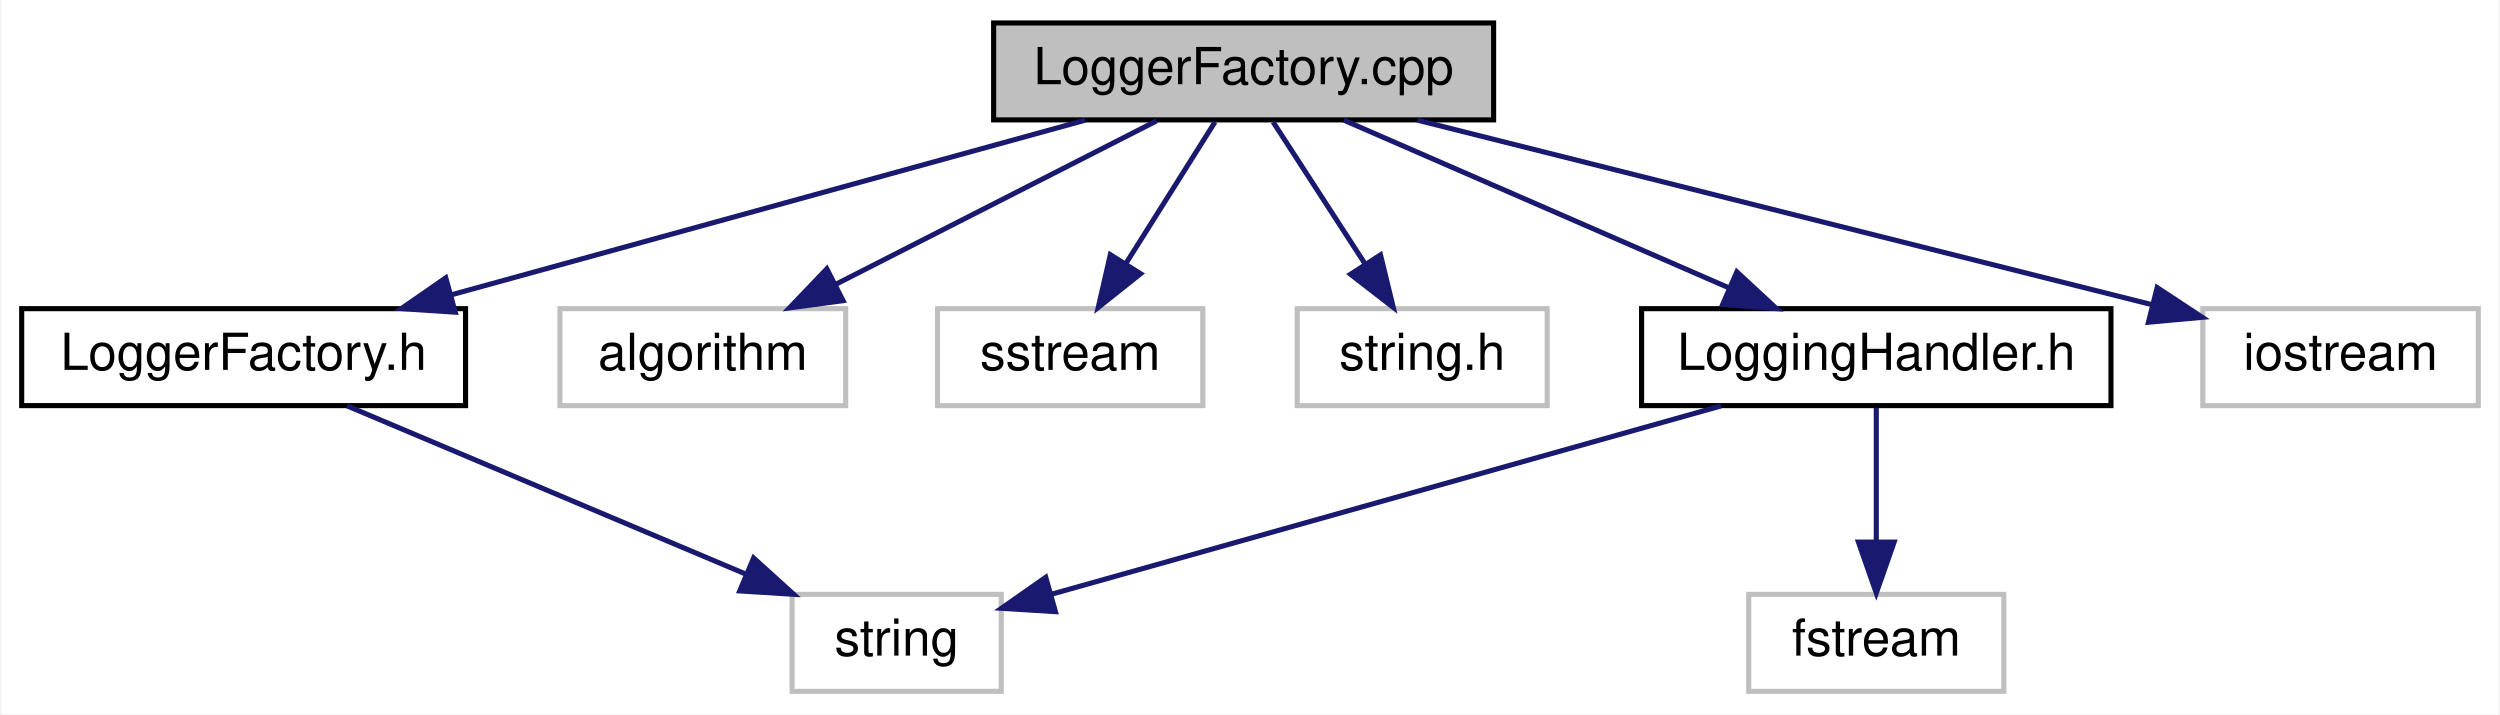
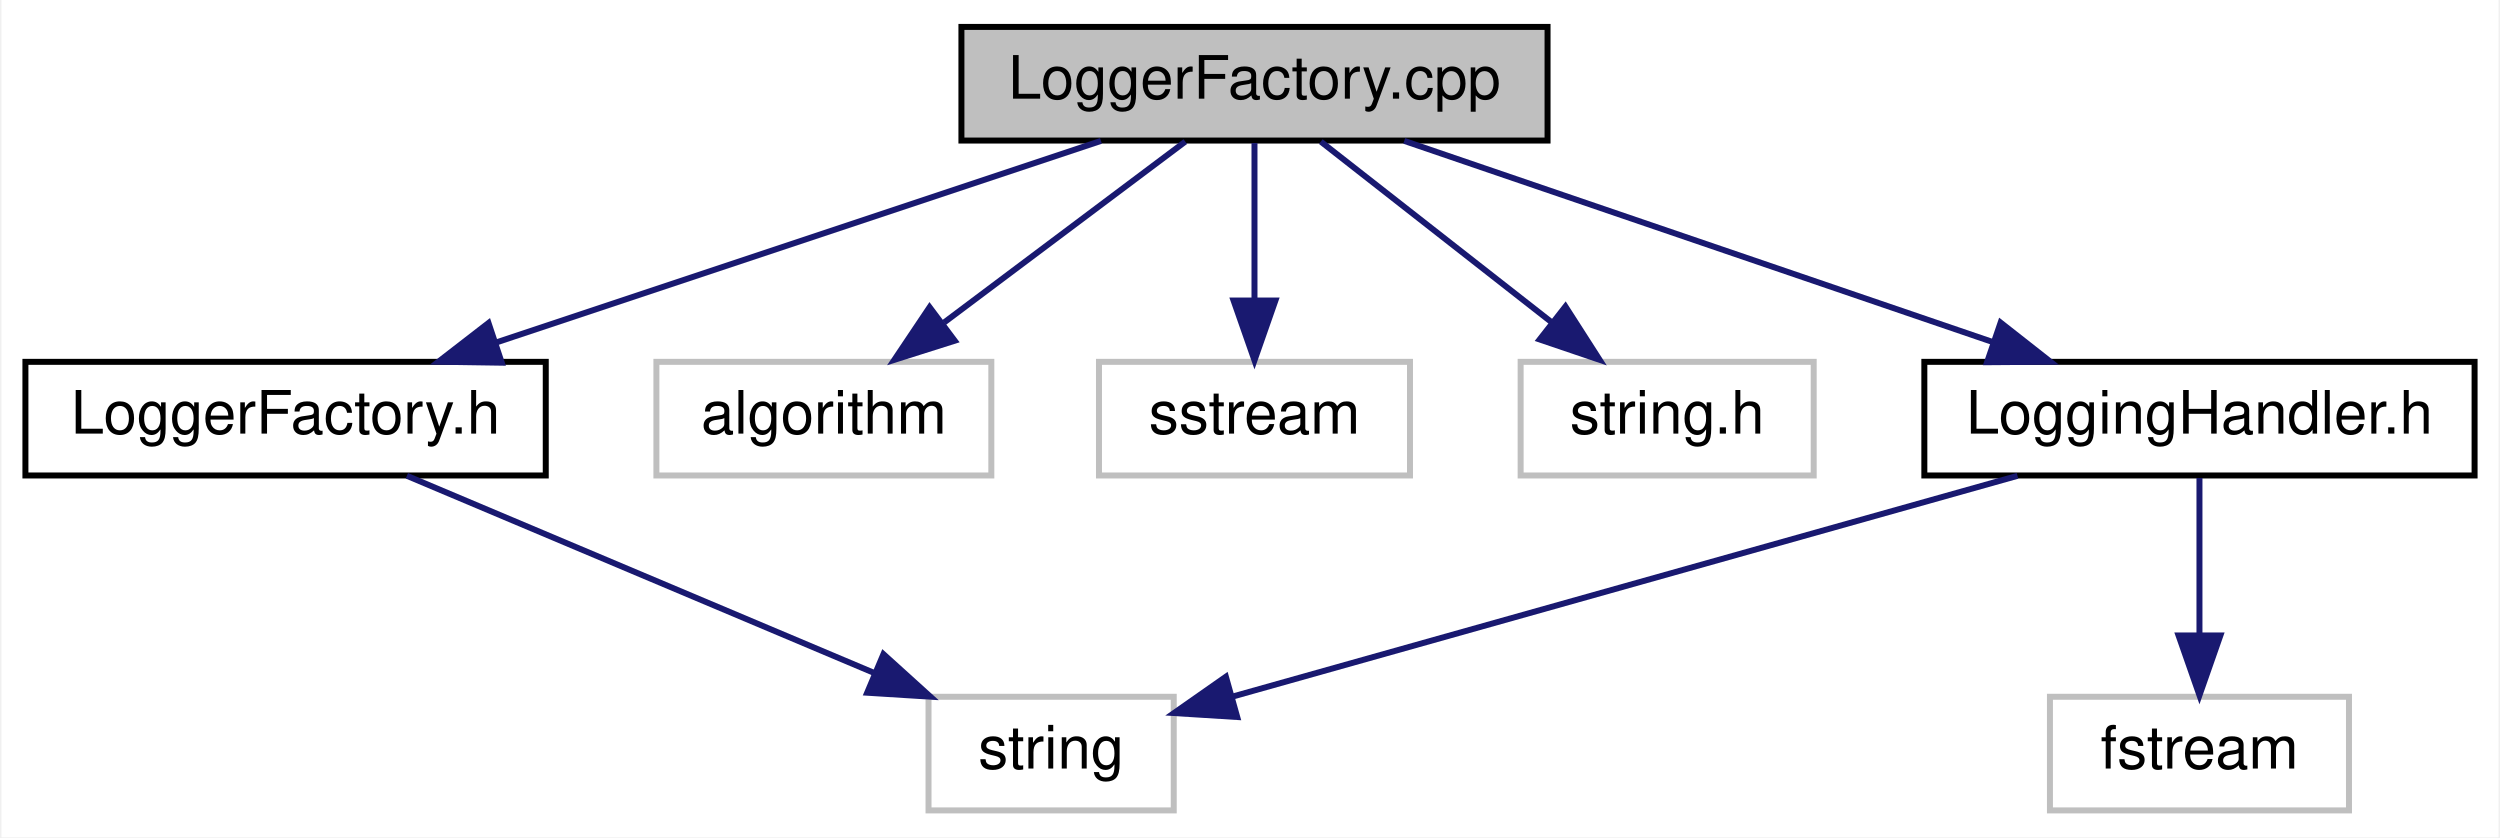
- <svg xmlns="http://www.w3.org/2000/svg" xmlns:xlink="http://www.w3.org/1999/xlink" width="490pt" height="140pt" viewBox="0.00 0.00 489.50 140.00">
+ <svg xmlns="http://www.w3.org/2000/svg" xmlns:xlink="http://www.w3.org/1999/xlink" width="418pt" height="140pt" viewBox="0.00 0.00 417.50 140.00">
  <g id="graph0" class="graph" transform="scale(1 1) rotate(0) translate(4 136)">
-     <polygon fill="white" stroke="none" points="-4,4 -4,-136 485.5,-136 485.5,4 -4,4" />
+     <polygon fill="white" stroke="none" points="-4,4 -4,-136 413.5,-136 413.5,4 -4,4" />
    <g id="node1" class="node">
-       <polygon fill="#bfbfbf" stroke="black" points="190.5,-112.5 190.5,-131.5 288.5,-131.5 288.5,-112.5 190.5,-112.5" />
-       <text text-anchor="middle" x="239.5" y="-119.5" font-family="Helvetica,sans-Serif" font-size="10.00">LoggerFactory.cpp</text>
+       <polygon fill="#bfbfbf" stroke="black" points="156.5,-112.5 156.5,-131.5 254.5,-131.5 254.5,-112.5 156.5,-112.5" />
+       <text text-anchor="middle" x="205.5" y="-119.5" font-family="Helvetica,sans-Serif" font-size="10.00">LoggerFactory.cpp</text>
    </g>
    <g id="node2" class="node">
      <g id="a_node2">
        <a xlink:href="LoggerFactory_8h.html" target="_top" xlink:title="LoggerFactory.h">
          <polygon fill="white" stroke="black" points="0,-56.5 0,-75.5 87,-75.5 87,-56.5 0,-56.5" />
          <text text-anchor="middle" x="43.5" y="-63.5" font-family="Helvetica,sans-Serif" font-size="10.00">LoggerFactory.h</text>
        </a>
      </g>
    </g>
    <g id="edge1" class="edge">
-       <path fill="none" stroke="midnightblue" d="M208.443,-112.444C174.897,-103.201 121.303,-88.436 84.359,-78.257" />
-       <polygon fill="midnightblue" stroke="midnightblue" points="84.982,-74.798 74.412,-75.516 83.123,-81.547 84.982,-74.798" />
+       <path fill="none" stroke="midnightblue" d="M179.831,-112.444C152.577,-103.359 109.316,-88.939 78.849,-78.783" />
+       <polygon fill="midnightblue" stroke="midnightblue" points="79.643,-75.358 69.049,-75.516 77.429,-81.999 79.643,-75.358" />
    </g>
    <g id="node4" class="node">
      <polygon fill="white" stroke="#bfbfbf" points="105.5,-56.5 105.5,-75.5 161.5,-75.5 161.5,-56.5 105.5,-56.5" />
      <text text-anchor="middle" x="133.5" y="-63.5" font-family="Helvetica,sans-Serif" font-size="10.00">algorithm</text>
    </g>
    <g id="edge3" class="edge">
-       <path fill="none" stroke="midnightblue" d="M222.469,-112.324C205.47,-103.664 179.124,-90.242 159.507,-80.249" />
-       <polygon fill="midnightblue" stroke="midnightblue" points="160.988,-77.075 150.488,-75.654 157.81,-83.312 160.988,-77.075" />
+       <path fill="none" stroke="midnightblue" d="M193.932,-112.324C183.08,-104.185 166.619,-91.84 153.617,-82.087" />
+       <polygon fill="midnightblue" stroke="midnightblue" points="155.379,-79.034 145.279,-75.834 151.179,-84.634 155.379,-79.034" />
    </g>
    <g id="node5" class="node">
      <polygon fill="white" stroke="#bfbfbf" points="179.5,-56.5 179.5,-75.5 231.5,-75.5 231.5,-56.5 179.5,-56.5" />
      <text text-anchor="middle" x="205.5" y="-63.5" font-family="Helvetica,sans-Serif" font-size="10.00">sstream</text>
    </g>
    <g id="edge4" class="edge">
-       <path fill="none" stroke="midnightblue" d="M233.886,-112.083C229.133,-104.534 222.182,-93.495 216.348,-84.23" />
-       <polygon fill="midnightblue" stroke="midnightblue" points="219.3,-82.349 211.01,-75.751 213.376,-86.078 219.3,-82.349" />
+       <path fill="none" stroke="midnightblue" d="M205.5,-112.083C205.5,-105.006 205.5,-94.861 205.5,-85.987" />
+       <polygon fill="midnightblue" stroke="midnightblue" points="209,-85.751 205.5,-75.751 202,-85.751 209,-85.751" />
    </g>
    <g id="node6" class="node">
      <polygon fill="white" stroke="#bfbfbf" points="250,-56.5 250,-75.5 299,-75.5 299,-56.5 250,-56.5" />
      <text text-anchor="middle" x="274.5" y="-63.5" font-family="Helvetica,sans-Serif" font-size="10.00">string.h</text>
    </g>
    <g id="edge5" class="edge">
-       <path fill="none" stroke="midnightblue" d="M245.28,-112.083C250.172,-104.534 257.327,-93.495 263.333,-84.23" />
-       <polygon fill="midnightblue" stroke="midnightblue" points="266.326,-86.046 268.828,-75.751 260.452,-82.239 266.326,-86.046" />
+       <path fill="none" stroke="midnightblue" d="M216.586,-112.324C226.986,-104.185 242.761,-91.84 255.222,-82.087" />
+       <polygon fill="midnightblue" stroke="midnightblue" points="257.494,-84.753 263.212,-75.834 253.18,-79.241 257.494,-84.753" />
    </g>
    <g id="node7" class="node">
      <g id="a_node7">
        <a xlink:href="LoggingHandler_8h.html" target="_top" xlink:title="LoggingHandler.h">
          <polygon fill="white" stroke="black" points="317.5,-56.5 317.5,-75.5 409.5,-75.5 409.5,-56.5 317.5,-56.5" />
          <text text-anchor="middle" x="363.5" y="-63.5" font-family="Helvetica,sans-Serif" font-size="10.00">LoggingHandler.h</text>
        </a>
      </g>
    </g>
    <g id="edge6" class="edge">
-       <path fill="none" stroke="midnightblue" d="M259.148,-112.444C279.465,-103.596 311.403,-89.688 334.598,-79.587" />
-       <polygon fill="midnightblue" stroke="midnightblue" points="336.173,-82.718 343.944,-75.516 333.378,-76.3 336.173,-82.718" />
-     </g>
-     <g id="node9" class="node">
-       <polygon fill="white" stroke="#bfbfbf" points="427.5,-56.5 427.5,-75.5 481.5,-75.5 481.5,-56.5 427.5,-56.5" />
-       <text text-anchor="middle" x="454.5" y="-63.5" font-family="Helvetica,sans-Serif" font-size="10.00">iostream</text>
-     </g>
-     <g id="edge9" class="edge">
-       <path fill="none" stroke="midnightblue" d="M273.567,-112.444C312.864,-102.574 377.236,-86.406 417.666,-76.251" />
-       <polygon fill="midnightblue" stroke="midnightblue" points="418.553,-79.637 427.399,-73.807 416.848,-72.848 418.553,-79.637" />
+       <path fill="none" stroke="midnightblue" d="M230.536,-112.444C257.116,-103.359 299.309,-88.939 329.023,-78.783" />
+       <polygon fill="midnightblue" stroke="midnightblue" points="330.251,-82.062 338.582,-75.516 327.987,-75.439 330.251,-82.062" />
    </g>
    <g id="node3" class="node">
      <polygon fill="white" stroke="#bfbfbf" points="151,-0.5 151,-19.5 192,-19.5 192,-0.5 151,-0.5" />
      <text text-anchor="middle" x="171.5" y="-7.5" font-family="Helvetica,sans-Serif" font-size="10.00">string</text>
    </g>
    <g id="edge2" class="edge">
      <path fill="none" stroke="midnightblue" d="M63.782,-56.444C84.847,-47.557 118.017,-33.563 141.986,-23.451" />
      <polygon fill="midnightblue" stroke="midnightblue" points="143.46,-26.628 151.313,-19.516 140.739,-20.179 143.46,-26.628" />
    </g>
    <g id="edge7" class="edge">
      <path fill="none" stroke="midnightblue" d="M333.077,-56.444C297.18,-46.347 237.849,-29.661 201.943,-19.562" />
      <polygon fill="midnightblue" stroke="midnightblue" points="202.614,-16.115 192.04,-16.777 200.718,-22.854 202.614,-16.115" />
    </g>
    <g id="node8" class="node">
      <polygon fill="white" stroke="#bfbfbf" points="338.5,-0.5 338.5,-19.5 388.5,-19.5 388.5,-0.5 338.5,-0.5" />
      <text text-anchor="middle" x="363.5" y="-7.5" font-family="Helvetica,sans-Serif" font-size="10.00">fstream</text>
    </g>
    <g id="edge8" class="edge">
      <path fill="none" stroke="midnightblue" d="M363.5,-56.083C363.5,-49.006 363.5,-38.861 363.5,-29.986" />
      <polygon fill="midnightblue" stroke="midnightblue" points="367,-29.751 363.5,-19.751 360,-29.751 367,-29.751" />
    </g>
  </g>
</svg>
